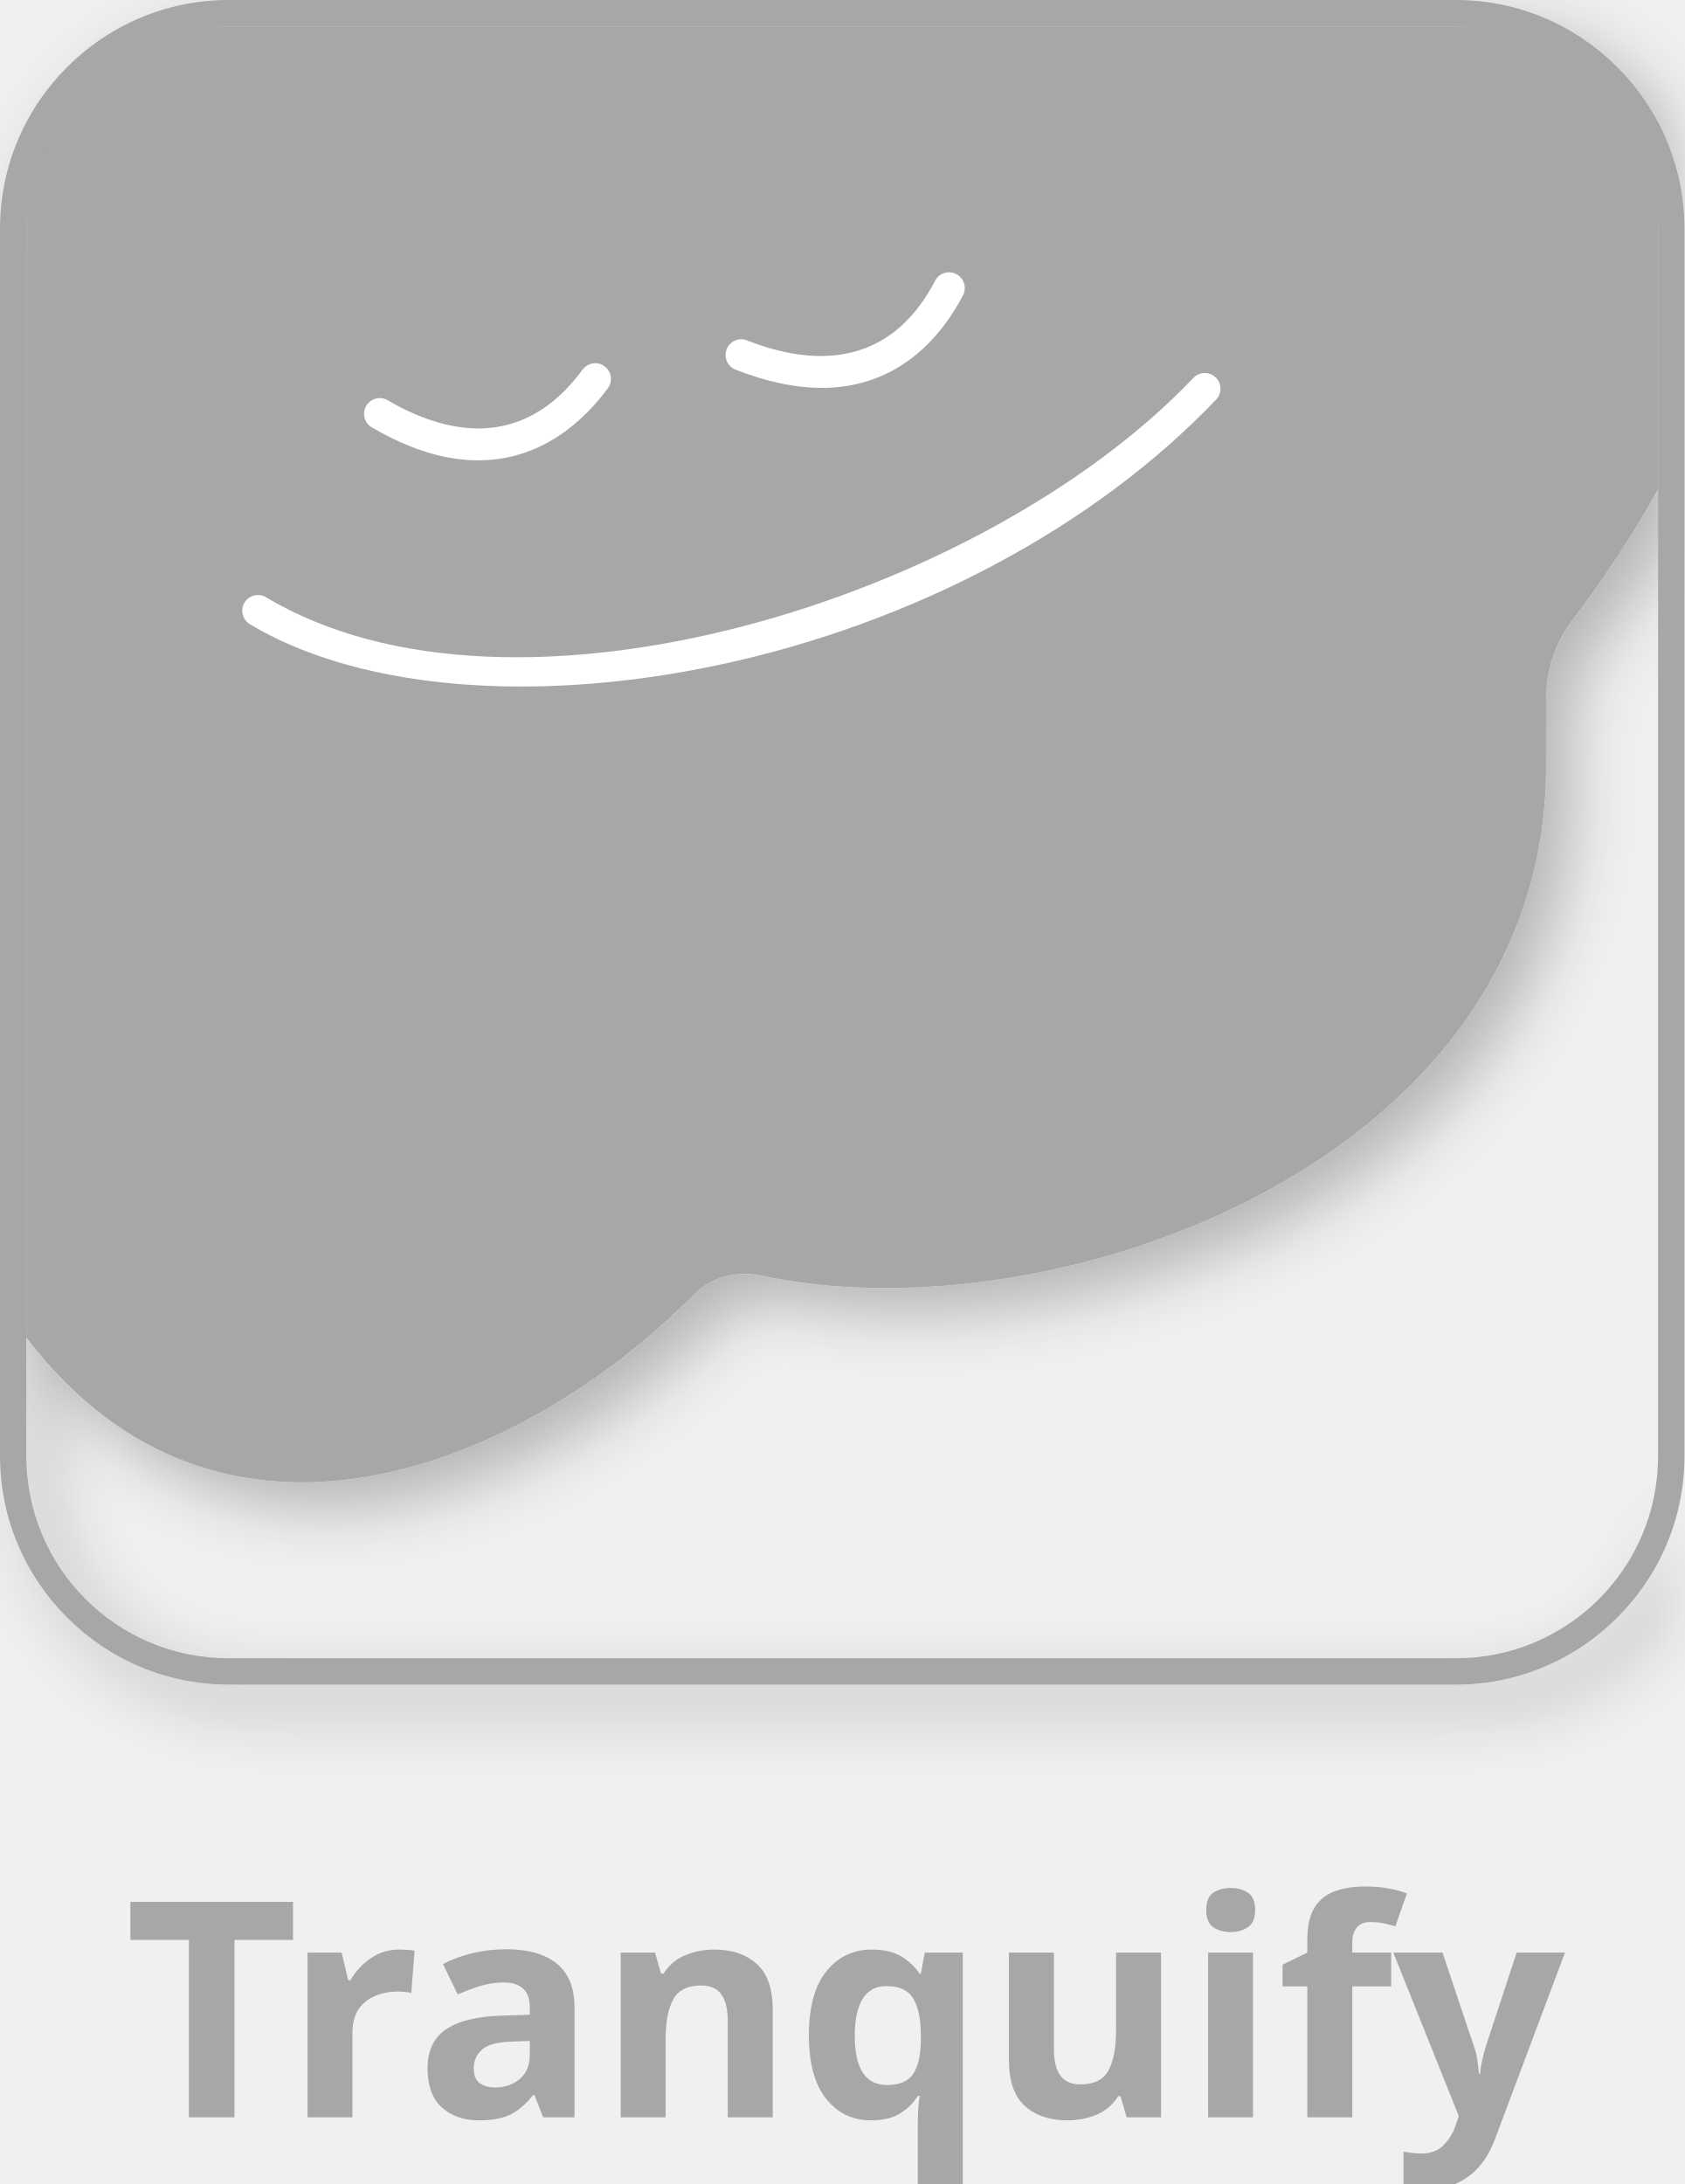
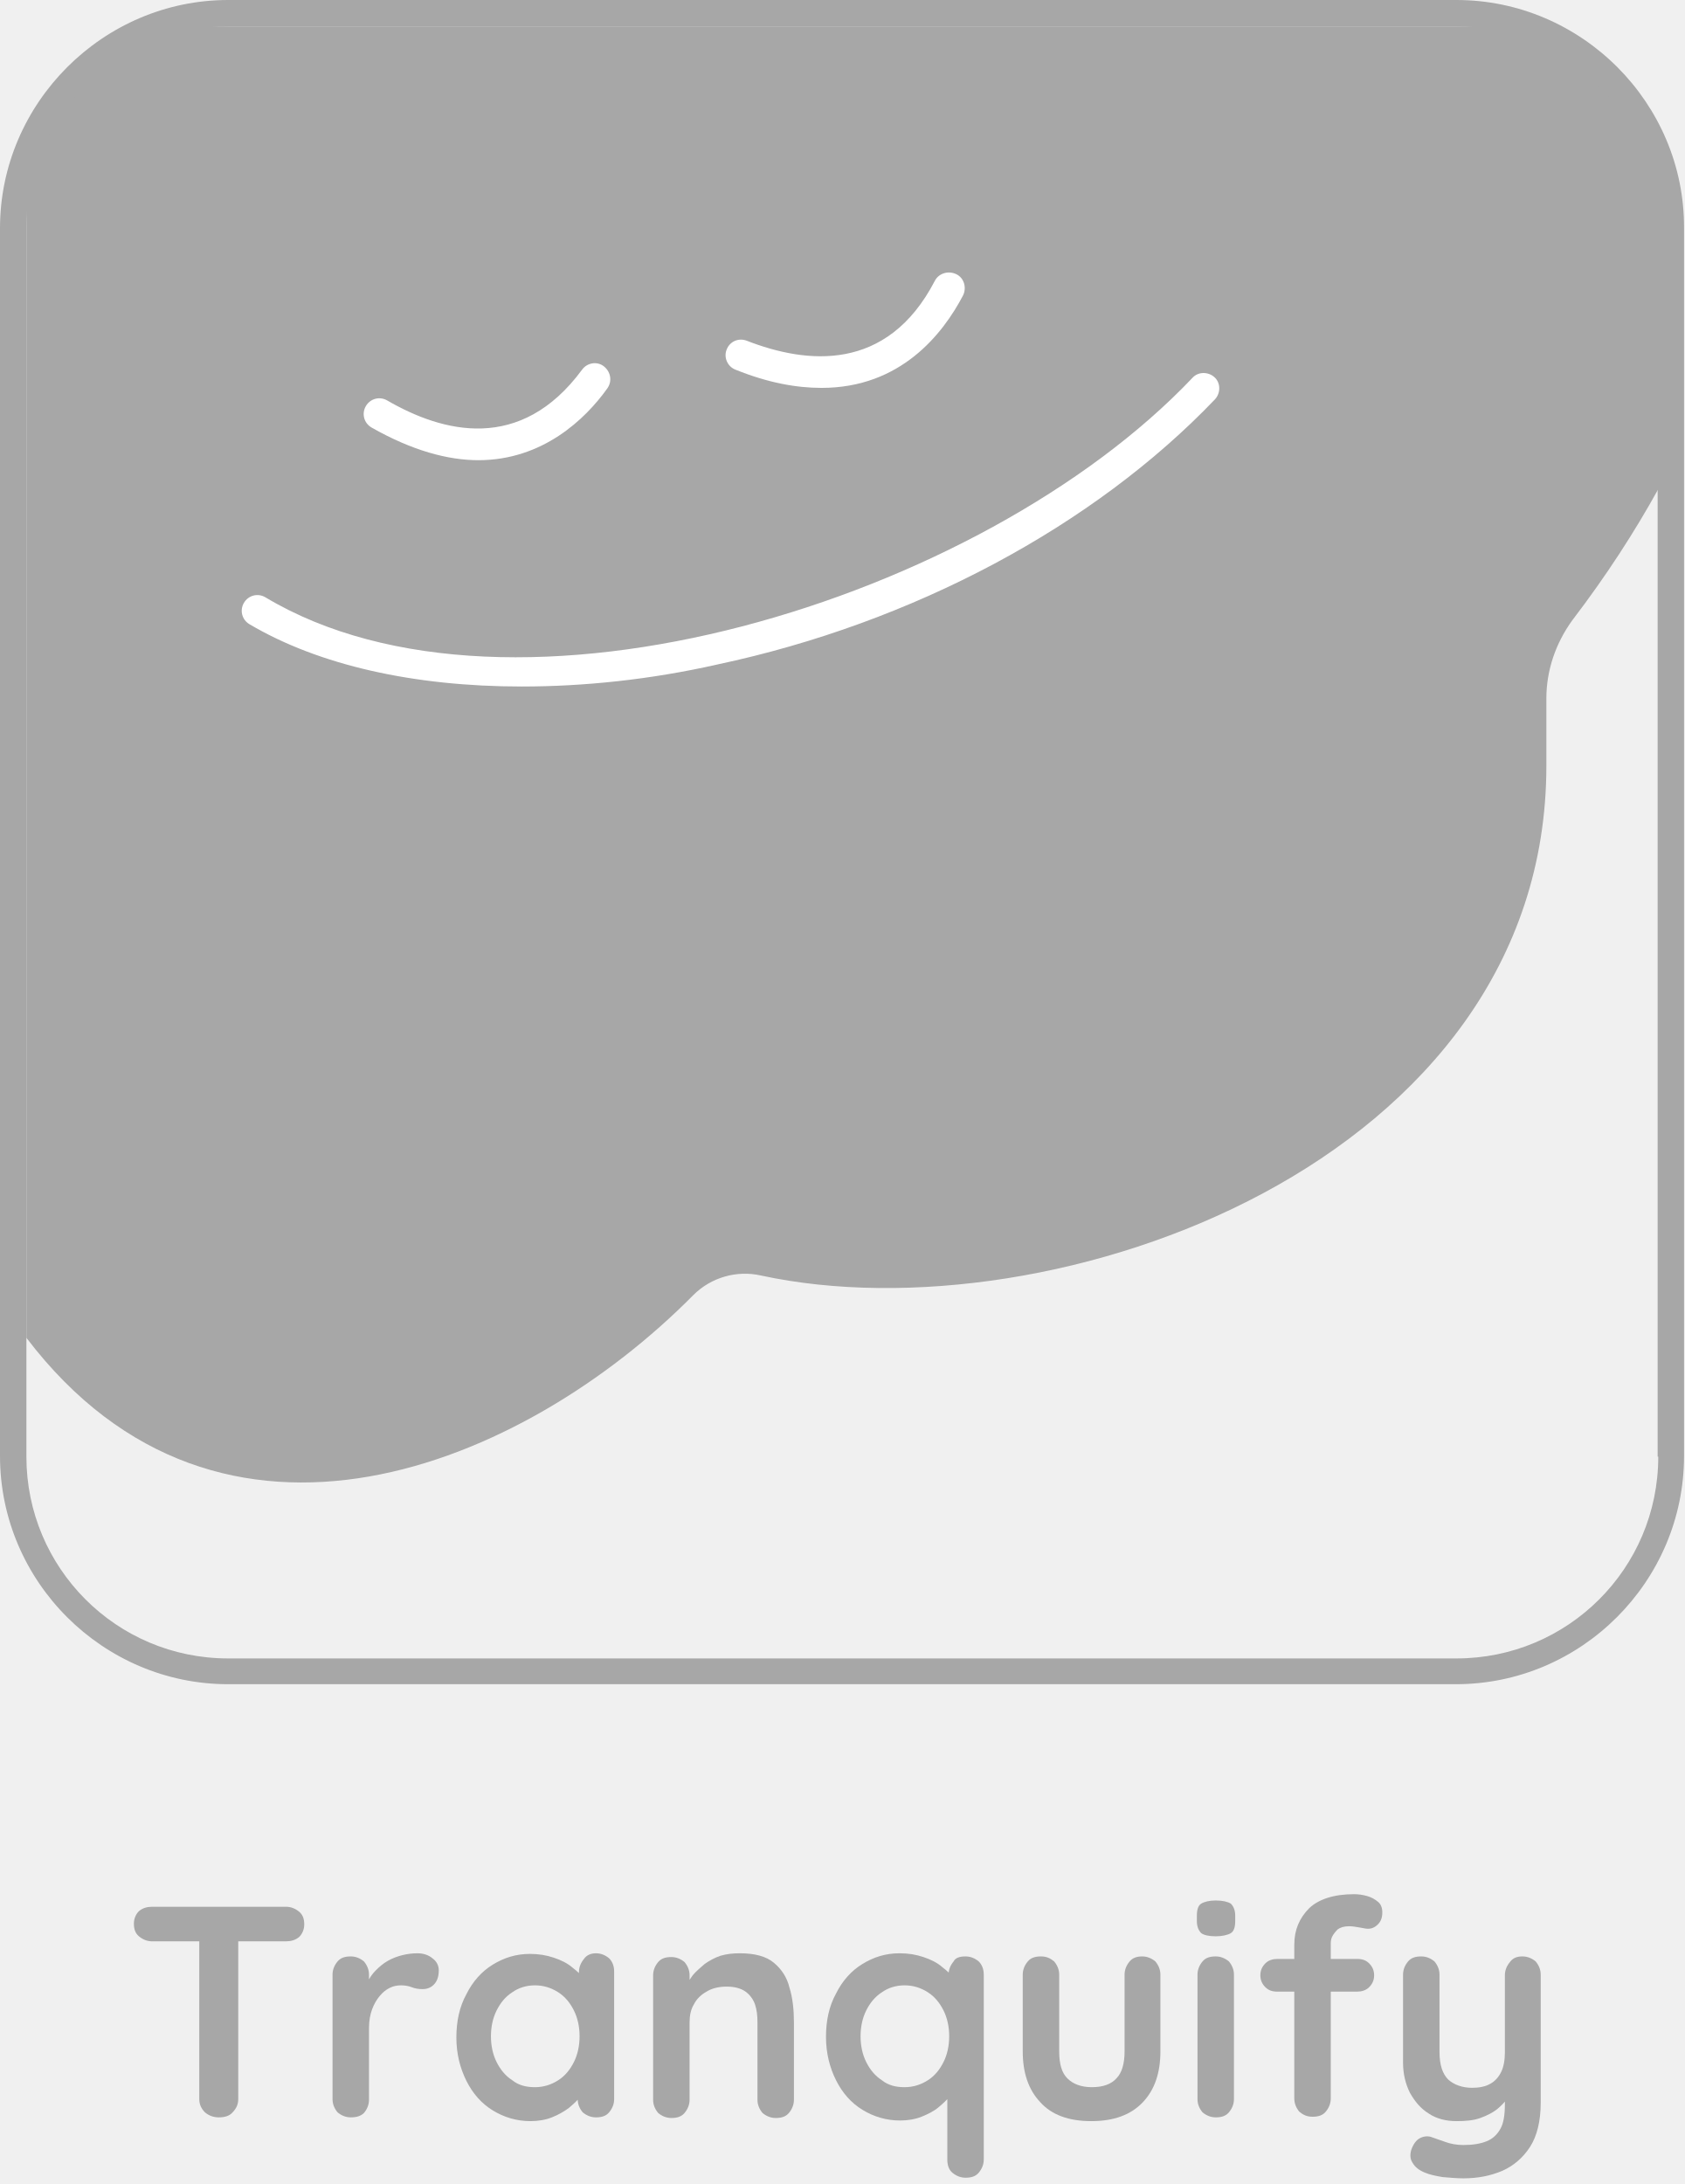
- <svg xmlns="http://www.w3.org/2000/svg" id="Layer_2" data-name="Layer 2" viewBox="0 0 268 347.44">
-   <defs>
-     <style>
-       .cls-1 {
-         font-family: Quicksand-Bold, Quicksand;
-         font-size: 48px;
-         font-variation-settings: 'wght' 700;
-         font-weight: 700;
-       }
- 
-       .cls-1, .cls-2 {
-         fill: #a7a7a7;
-       }
- 
-       .cls-3 {
-         filter: url(#drop-shadow-1);
-       }
- 
-       .cls-2, .cls-4 {
-         stroke-width: 0px;
-       }
- 
-       .cls-4 {
-         fill: #fff;
-       }
-     </style>
-     <filter id="drop-shadow-1" filterUnits="userSpaceOnUse">
-       <feOffset dx="4" dy="4" />
-       <feGaussianBlur result="blur" stdDeviation="5" />
-       <feFlood flood-color="#000" flood-opacity=".25" />
-       <feComposite in2="blur" operator="in" />
-       <feComposite in="SourceGraphic" />
-     </filter>
-   </defs>
-   <g id="Layer_1-2" data-name="Layer 1">
+ <svg xmlns="http://www.w3.org/2000/svg" version="1.1" id="Layer_2_00000150077888422962621740000012841260932494003112_" x="0px" y="0px" viewBox="0 0 268 347.4" style="enable-background:new 0 0 268 347.4;" xml:space="preserve">
+   <style type="text/css">
+ 	.st0{fill:#A7A7A7;}
+ 	.st1{fill:#FFFFFF;}
+ 	.st2{enable-background:new    ;}
+ </style>
+   <g id="Layer_1-2">
    <g id="logo-grey">
-       <g id="logo-grey-2" data-name="logo-grey" class="cls-3">
-         <path class="cls-2" d="M233.89,4.2H34.1c-16.52,0-29.9,13.39-29.9,29.9v178.69c30.9,40.58,79.12,20.51,106.09-6.77,2.8-2.83,6.87-3.96,10.75-3.12,46.36,10.02,124.94-17.86,124.94-81.09v-10.73c0-4.47,1.46-8.83,4.15-12.39,5.46-7.21,9.98-14.16,13.66-20.87v-43.72c0-16.52-13.39-29.91-29.91-29.91Z" />
-         <path class="cls-2" d="M231.66,0H36.34C16.35,0,0,16.35,0,36.34v195.32c0,19.99,16.35,36.34,36.34,36.34h195.32c19.99,0,36.34-16.35,36.34-36.34V36.34c0-19.99-16.35-36.34-36.34-36.34ZM263.8,231.66c0,17.75-14.39,32.14-32.14,32.14H36.34c-17.75,0-32.14-14.39-32.14-32.14V36.34C4.2,18.59,18.59,4.2,36.34,4.2h195.32c17.75,0,32.14,14.39,32.14,32.14v195.32Z" />
-         <path class="cls-4" d="M76.12,73.24c-4.85,0-10.49-1.46-16.96-5.25-1.19-.7-1.59-2.23-.9-3.42.7-1.19,2.23-1.59,3.42-.9,8.75,5.12,21.24,8.44,31.01-4.87.82-1.11,2.38-1.36,3.49-.54,1.11.82,1.35,2.38.54,3.49-3.67,4.99-10.4,11.48-20.6,11.48Z" />
-         <path class="cls-4" d="M130.72,61.7c-3.96,0-8.5-.85-13.7-2.9-1.28-.51-1.91-1.96-1.41-3.24.51-1.28,1.95-1.92,3.24-1.41,9.46,3.73,22.32,5.11,29.93-9.49.64-1.23,2.15-1.7,3.37-1.06,1.22.64,1.7,2.15,1.06,3.37-3.2,6.15-9.93,14.74-22.5,14.74Z" />
-         <path class="cls-4" d="M83.02,109.22c-17.16,0-32.35-3.37-43.26-9.92-1.18-.71-1.57-2.25-.86-3.43.71-1.18,2.25-1.57,3.43-.86,39.19,23.51,113.89.47,147.54-34.89.95-1,2.53-1.04,3.53-.09,1,.95,1.04,2.53.09,3.53-19.27,20.24-48.13,35.63-79.19,42.23-10.79,2.29-21.37,3.42-31.29,3.42Z" />
+       <g id="logo-grey-2">
+         <path class="st0" d="M233.9,4.2H34.1C17.6,4.2,4.2,17.6,4.2,34.1v178.7c30.9,40.6,79.1,20.5,106.1-6.8c2.8-2.8,6.9-4,10.8-3.1     c46.4,10,124.9-17.9,124.9-81.1v-10.7c0-4.5,1.5-8.8,4.1-12.4c5.5-7.2,10-14.2,13.7-20.9V34.1C263.8,17.6,250.4,4.2,233.9,4.2     L233.9,4.2z" />
+         <path class="st0" d="M231.7,0H36.3C16.4,0,0,16.4,0,36.3v195.3c0,20,16.4,36.3,36.3,36.3h195.3c20,0,36.3-16.4,36.3-36.3V36.3     C268,16.4,251.6,0,231.7,0z M263.8,231.7c0,17.8-14.4,32.1-32.1,32.1H36.3c-17.8,0-32.1-14.4-32.1-32.1V36.3     c0-17.8,14.4-32.1,32.1-32.1h195.3c17.8,0,32.1,14.4,32.1,32.1V231.7z" />
+         <path class="st1" d="M76.1,73.2c-4.8,0-10.5-1.5-17-5.2c-1.2-0.7-1.6-2.2-0.9-3.4c0.7-1.2,2.2-1.6,3.4-0.9     c8.8,5.1,21.2,8.4,31-4.9c0.8-1.1,2.4-1.4,3.5-0.5s1.3,2.4,0.5,3.5C93.1,66.7,86.3,73.2,76.1,73.2L76.1,73.2z" />
+         <path class="st1" d="M130.7,61.7c-4,0-8.5-0.8-13.7-2.9c-1.3-0.5-1.9-2-1.4-3.2c0.5-1.3,1.9-1.9,3.2-1.4     c9.5,3.7,22.3,5.1,29.9-9.5c0.6-1.2,2.1-1.7,3.4-1.1s1.7,2.2,1.1,3.4C150,53.1,143.3,61.7,130.7,61.7L130.7,61.7z" />
+         <path class="st1" d="M83,109.2c-17.2,0-32.3-3.4-43.3-9.9c-1.2-0.7-1.6-2.2-0.9-3.4s2.2-1.6,3.4-0.9     c39.2,23.5,113.9,0.5,147.5-34.9c0.9-1,2.5-1,3.5-0.1s1,2.5,0.1,3.5c-19.3,20.2-48.1,35.6-79.2,42.2     C103.5,108.1,92.9,109.2,83,109.2L83,109.2z" />
      </g>
-       <text class="cls-1" transform="translate(19.79 336.83)">
-         <tspan x="0" y="0">Tranquify</tspan>
-       </text>
+       <g class="st2">
+         <path class="st0" d="M24.2,308.8c-0.8,0-1.5-0.3-2.1-0.8c-0.6-0.5-0.8-1.2-0.8-2c0-0.8,0.3-1.5,0.8-2c0.6-0.5,1.3-0.7,2.1-0.7     h21.3c0.8,0,1.5,0.3,2.1,0.8c0.6,0.5,0.8,1.2,0.8,2c0,0.8-0.3,1.5-0.8,2c-0.6,0.5-1.3,0.7-2.1,0.7H24.2z M34.8,336.8     c-0.9,0-1.6-0.3-2.2-0.8c-0.6-0.6-0.9-1.3-0.9-2.1v-27.8h6.2v27.8c0,0.8-0.3,1.5-0.9,2.1C36.5,336.6,35.7,336.8,34.8,336.8z" />
+         <path class="st0" d="M55.8,336.8c-0.8,0-1.5-0.3-2.1-0.8c-0.5-0.6-0.8-1.3-0.8-2.1v-19.8c0-0.8,0.3-1.5,0.8-2.1     c0.5-0.6,1.2-0.8,2.1-0.8c0.8,0,1.5,0.3,2.1,0.8c0.5,0.6,0.8,1.3,0.8,2.1v4.5l-0.3-3.2c0.4-0.8,0.8-1.4,1.4-2     c0.6-0.6,1.2-1.1,1.9-1.5c0.7-0.4,1.5-0.7,2.3-0.9c0.8-0.2,1.6-0.3,2.4-0.3c1,0,1.8,0.3,2.4,0.8c0.7,0.5,1,1.2,1,1.9     c0,1.1-0.3,1.8-0.8,2.3c-0.5,0.5-1.1,0.7-1.8,0.7c-0.6,0-1.2-0.1-1.7-0.3c-0.5-0.2-1.1-0.3-1.7-0.3c-0.6,0-1.2,0.1-1.8,0.4     c-0.6,0.3-1.1,0.7-1.6,1.3c-0.5,0.6-0.9,1.3-1.2,2.1c-0.3,0.8-0.5,1.8-0.5,3v11.4c0,0.8-0.3,1.5-0.8,2.1     C57.4,336.6,56.7,336.8,55.8,336.8z" />
+         <path class="st0" d="M94.8,310.7c0.8,0,1.5,0.3,2.1,0.8c0.5,0.5,0.8,1.2,0.8,2.1v20.3c0,0.8-0.3,1.5-0.8,2.1     c-0.5,0.6-1.2,0.8-2.1,0.8c-0.8,0-1.5-0.3-2.1-0.8c-0.5-0.6-0.8-1.3-0.8-2.1v-2.4L93,332c0,0.4-0.2,0.9-0.7,1.5     c-0.4,0.6-1.1,1.2-1.8,1.8c-0.8,0.6-1.7,1.1-2.7,1.5c-1,0.4-2.2,0.6-3.4,0.6c-2.2,0-4.2-0.6-6-1.7c-1.8-1.1-3.2-2.7-4.2-4.7     c-1-2-1.6-4.3-1.6-6.9c0-2.6,0.5-4.9,1.6-6.9c1-2,2.4-3.6,4.2-4.7c1.8-1.1,3.7-1.7,5.9-1.7c1.4,0,2.6,0.2,3.8,0.6     c1.2,0.4,2.2,0.9,3,1.6c0.8,0.6,1.5,1.3,2,1.9c0.5,0.7,0.7,1.2,0.7,1.7l-1.7,0.6v-3.5c0-0.8,0.3-1.5,0.8-2.1     C93.3,311,94,310.7,94.8,310.7z M85.1,332c1.4,0,2.6-0.4,3.7-1.1c1.1-0.7,1.9-1.7,2.5-2.9c0.6-1.2,0.9-2.6,0.9-4.1     c0-1.5-0.3-2.9-0.9-4.1c-0.6-1.2-1.4-2.2-2.5-2.9c-1.1-0.7-2.3-1.1-3.7-1.1c-1.4,0-2.6,0.4-3.6,1.1c-1.1,0.7-1.9,1.7-2.5,2.9     c-0.6,1.2-0.9,2.6-0.9,4.1c0,1.5,0.3,2.9,0.9,4.1c0.6,1.2,1.4,2.2,2.5,2.9C82.5,331.7,83.7,332,85.1,332z" />
+         <path class="st0" d="M117.7,310.7c2.4,0,4.2,0.5,5.4,1.5c1.2,1,2.1,2.3,2.5,4c0.5,1.6,0.7,3.5,0.7,5.5v12.3     c0,0.8-0.3,1.5-0.8,2.1c-0.5,0.6-1.2,0.8-2.1,0.8c-0.8,0-1.5-0.3-2.1-0.8c-0.5-0.6-0.8-1.3-0.8-2.1v-12.3c0-1.1-0.1-2-0.4-2.9     c-0.3-0.8-0.8-1.5-1.5-2c-0.7-0.5-1.7-0.8-3-0.8c-1.3,0-2.4,0.3-3.2,0.8c-0.9,0.5-1.6,1.2-2,2c-0.5,0.8-0.7,1.8-0.7,2.9v12.3     c0,0.8-0.3,1.5-0.8,2.1c-0.5,0.6-1.2,0.8-2.1,0.8c-0.8,0-1.5-0.3-2.1-0.8c-0.5-0.6-0.8-1.3-0.8-2.1v-19.8c0-0.8,0.3-1.5,0.8-2.1     c0.5-0.6,1.2-0.8,2.1-0.8c0.8,0,1.5,0.3,2.1,0.8c0.5,0.6,0.8,1.3,0.8,2.1v2.1L109,316c0.3-0.5,0.7-1.1,1.2-1.8     c0.5-0.6,1.2-1.2,1.9-1.8c0.7-0.5,1.6-1,2.5-1.3C115.6,310.8,116.6,310.7,117.7,310.7z" />
+         <path class="st0" d="M153.6,311.2c0.8,0,1.5,0.3,2.1,0.8c0.5,0.5,0.8,1.2,0.8,2.1v29.4c0,0.8-0.3,1.5-0.8,2.1s-1.2,0.8-2.1,0.8     c-0.8,0-1.5-0.3-2.1-0.8s-0.8-1.3-0.8-2.1v-12l1.1,0.4c0,0.4-0.2,0.9-0.7,1.5c-0.4,0.6-1.1,1.2-1.8,1.8s-1.7,1.1-2.7,1.5     c-1,0.4-2.2,0.6-3.4,0.6c-2.2,0-4.2-0.6-6-1.7c-1.8-1.1-3.2-2.7-4.2-4.7c-1-2-1.6-4.3-1.6-6.9c0-2.6,0.5-4.9,1.6-6.9     c1-2,2.4-3.6,4.2-4.7c1.8-1.1,3.7-1.7,5.9-1.7c1.4,0,2.6,0.2,3.8,0.6c1.2,0.4,2.2,0.9,3,1.6c0.8,0.6,1.5,1.3,2,1.9     c0.5,0.7,0.7,1.2,0.7,1.7l-1.7,0.6v-3c0-0.8,0.3-1.5,0.8-2.1C152,311.4,152.7,311.2,153.6,311.2z M143.9,332     c1.4,0,2.6-0.4,3.7-1.1c1.1-0.7,1.9-1.7,2.5-2.9c0.6-1.2,0.9-2.6,0.9-4.1c0-1.5-0.3-2.9-0.9-4.1c-0.6-1.2-1.4-2.2-2.5-2.9     c-1.1-0.7-2.3-1.1-3.7-1.1c-1.4,0-2.6,0.4-3.6,1.1c-1.1,0.7-1.9,1.7-2.5,2.9c-0.6,1.2-0.9,2.6-0.9,4.1c0,1.5,0.3,2.9,0.9,4.1     c0.6,1.2,1.4,2.2,2.5,2.9C141.3,331.7,142.5,332,143.9,332z" />
+         <path class="st0" d="M181.7,311.2c0.8,0,1.5,0.3,2.1,0.8c0.5,0.6,0.8,1.3,0.8,2.1v12.2c0,3.4-0.9,6.1-2.8,8.1c-1.9,2-4.6,3-8.2,3     s-6.3-1-8.1-3c-1.9-2-2.8-4.7-2.8-8.1v-12.2c0-0.8,0.3-1.5,0.8-2.1c0.5-0.6,1.2-0.8,2.1-0.8s1.5,0.3,2.1,0.8     c0.5,0.6,0.8,1.3,0.8,2.1v12.2c0,2,0.4,3.4,1.3,4.3c0.9,0.9,2.2,1.4,3.9,1.4c1.8,0,3.1-0.5,3.9-1.4c0.9-0.9,1.3-2.4,1.3-4.3     v-12.2c0-0.8,0.3-1.5,0.8-2.1C180.2,311.4,180.9,311.2,181.7,311.2z" />
+         <path class="st0" d="M193.4,308c-1.1,0-1.9-0.2-2.3-0.5c-0.4-0.4-0.7-1-0.7-1.9v-0.9c0-0.9,0.2-1.6,0.7-1.9s1.3-0.5,2.3-0.5     c1.1,0,1.9,0.2,2.4,0.5c0.4,0.4,0.7,1,0.7,1.9v0.9c0,0.9-0.2,1.6-0.7,1.9S194.4,308,193.4,308z M196.3,333.9     c0,0.8-0.3,1.5-0.8,2.1c-0.5,0.6-1.2,0.8-2.1,0.8c-0.8,0-1.5-0.3-2.1-0.8c-0.5-0.6-0.8-1.3-0.8-2.1v-19.8c0-0.8,0.3-1.5,0.8-2.1     c0.5-0.6,1.2-0.8,2.1-0.8c0.8,0,1.5,0.3,2.1,0.8c0.5,0.6,0.8,1.3,0.8,2.1V333.9z" />
+         <path class="st0" d="M215.9,311.6c0.8,0,1.4,0.2,1.9,0.7s0.8,1.1,0.8,1.9c0,0.8-0.3,1.4-0.8,1.9s-1.2,0.7-1.9,0.7h-12.7     c-0.8,0-1.4-0.2-1.9-0.7c-0.5-0.5-0.8-1.1-0.8-1.9c0-0.8,0.3-1.4,0.8-1.9c0.5-0.5,1.2-0.7,1.9-0.7H215.9z M215.4,301.3     c0.7,0,1.4,0.1,2.1,0.3c0.7,0.2,1.2,0.5,1.7,0.9s0.7,1,0.7,1.7c0,0.8-0.2,1.4-0.7,1.9c-0.5,0.5-1,0.7-1.6,0.7     c-0.3,0-0.7-0.1-1.3-0.2c-0.6-0.1-1.1-0.2-1.7-0.2c-0.8,0-1.4,0.2-1.8,0.5c-0.4,0.4-0.7,0.8-0.9,1.2s-0.2,0.9-0.2,1.2v24.5     c0,0.8-0.3,1.5-0.8,2.1c-0.5,0.6-1.2,0.8-2.1,0.8s-1.5-0.3-2.1-0.8c-0.5-0.6-0.8-1.3-0.8-2.1v-24.5c0-2.3,0.8-4.2,2.4-5.8     C209.8,302.1,212.2,301.3,215.4,301.3z" />
+         <path class="st0" d="M242.2,311.2c0.8,0,1.5,0.3,2.1,0.8c0.5,0.6,0.8,1.3,0.8,2.1v20.4c0,2.9-0.6,5.3-1.7,7     c-1.1,1.7-2.6,3-4.4,3.8c-1.9,0.8-3.9,1.2-6.2,1.2c-1,0-2.1-0.1-3.3-0.2c-1.2-0.2-2.1-0.4-2.8-0.7c-1-0.4-1.6-0.9-2-1.6     c-0.4-0.6-0.4-1.3-0.2-2c0.3-0.9,0.8-1.6,1.4-1.9c0.6-0.3,1.3-0.4,2-0.1c0.5,0.2,1.2,0.4,2,0.7c0.8,0.3,1.8,0.5,2.9,0.5     c1.5,0,2.7-0.2,3.7-0.6c1-0.4,1.7-1.1,2.2-2c0.5-0.9,0.7-2.2,0.7-3.9v-3.2l1,1.2c-0.5,1.1-1.2,1.9-2,2.6     c-0.8,0.7-1.8,1.2-2.9,1.6c-1.1,0.4-2.4,0.5-3.8,0.5c-1.7,0-3.2-0.4-4.4-1.2c-1.3-0.8-2.2-1.9-3-3.3c-0.7-1.4-1.1-3-1.1-4.8v-14     c0-0.8,0.3-1.5,0.8-2.1c0.5-0.6,1.2-0.8,2.1-0.8c0.8,0,1.5,0.3,2.1,0.8c0.5,0.6,0.8,1.3,0.8,2.1v12.3c0,2.1,0.5,3.5,1.4,4.4     c0.9,0.8,2.2,1.3,3.8,1.3c1.1,0,2.1-0.2,2.8-0.6c0.8-0.4,1.4-1.1,1.8-1.9c0.4-0.8,0.6-1.9,0.6-3.1v-12.3c0-0.8,0.3-1.5,0.8-2.1     C240.7,311.4,241.4,311.2,242.2,311.2z" />
+       </g>
    </g>
  </g>
</svg>
